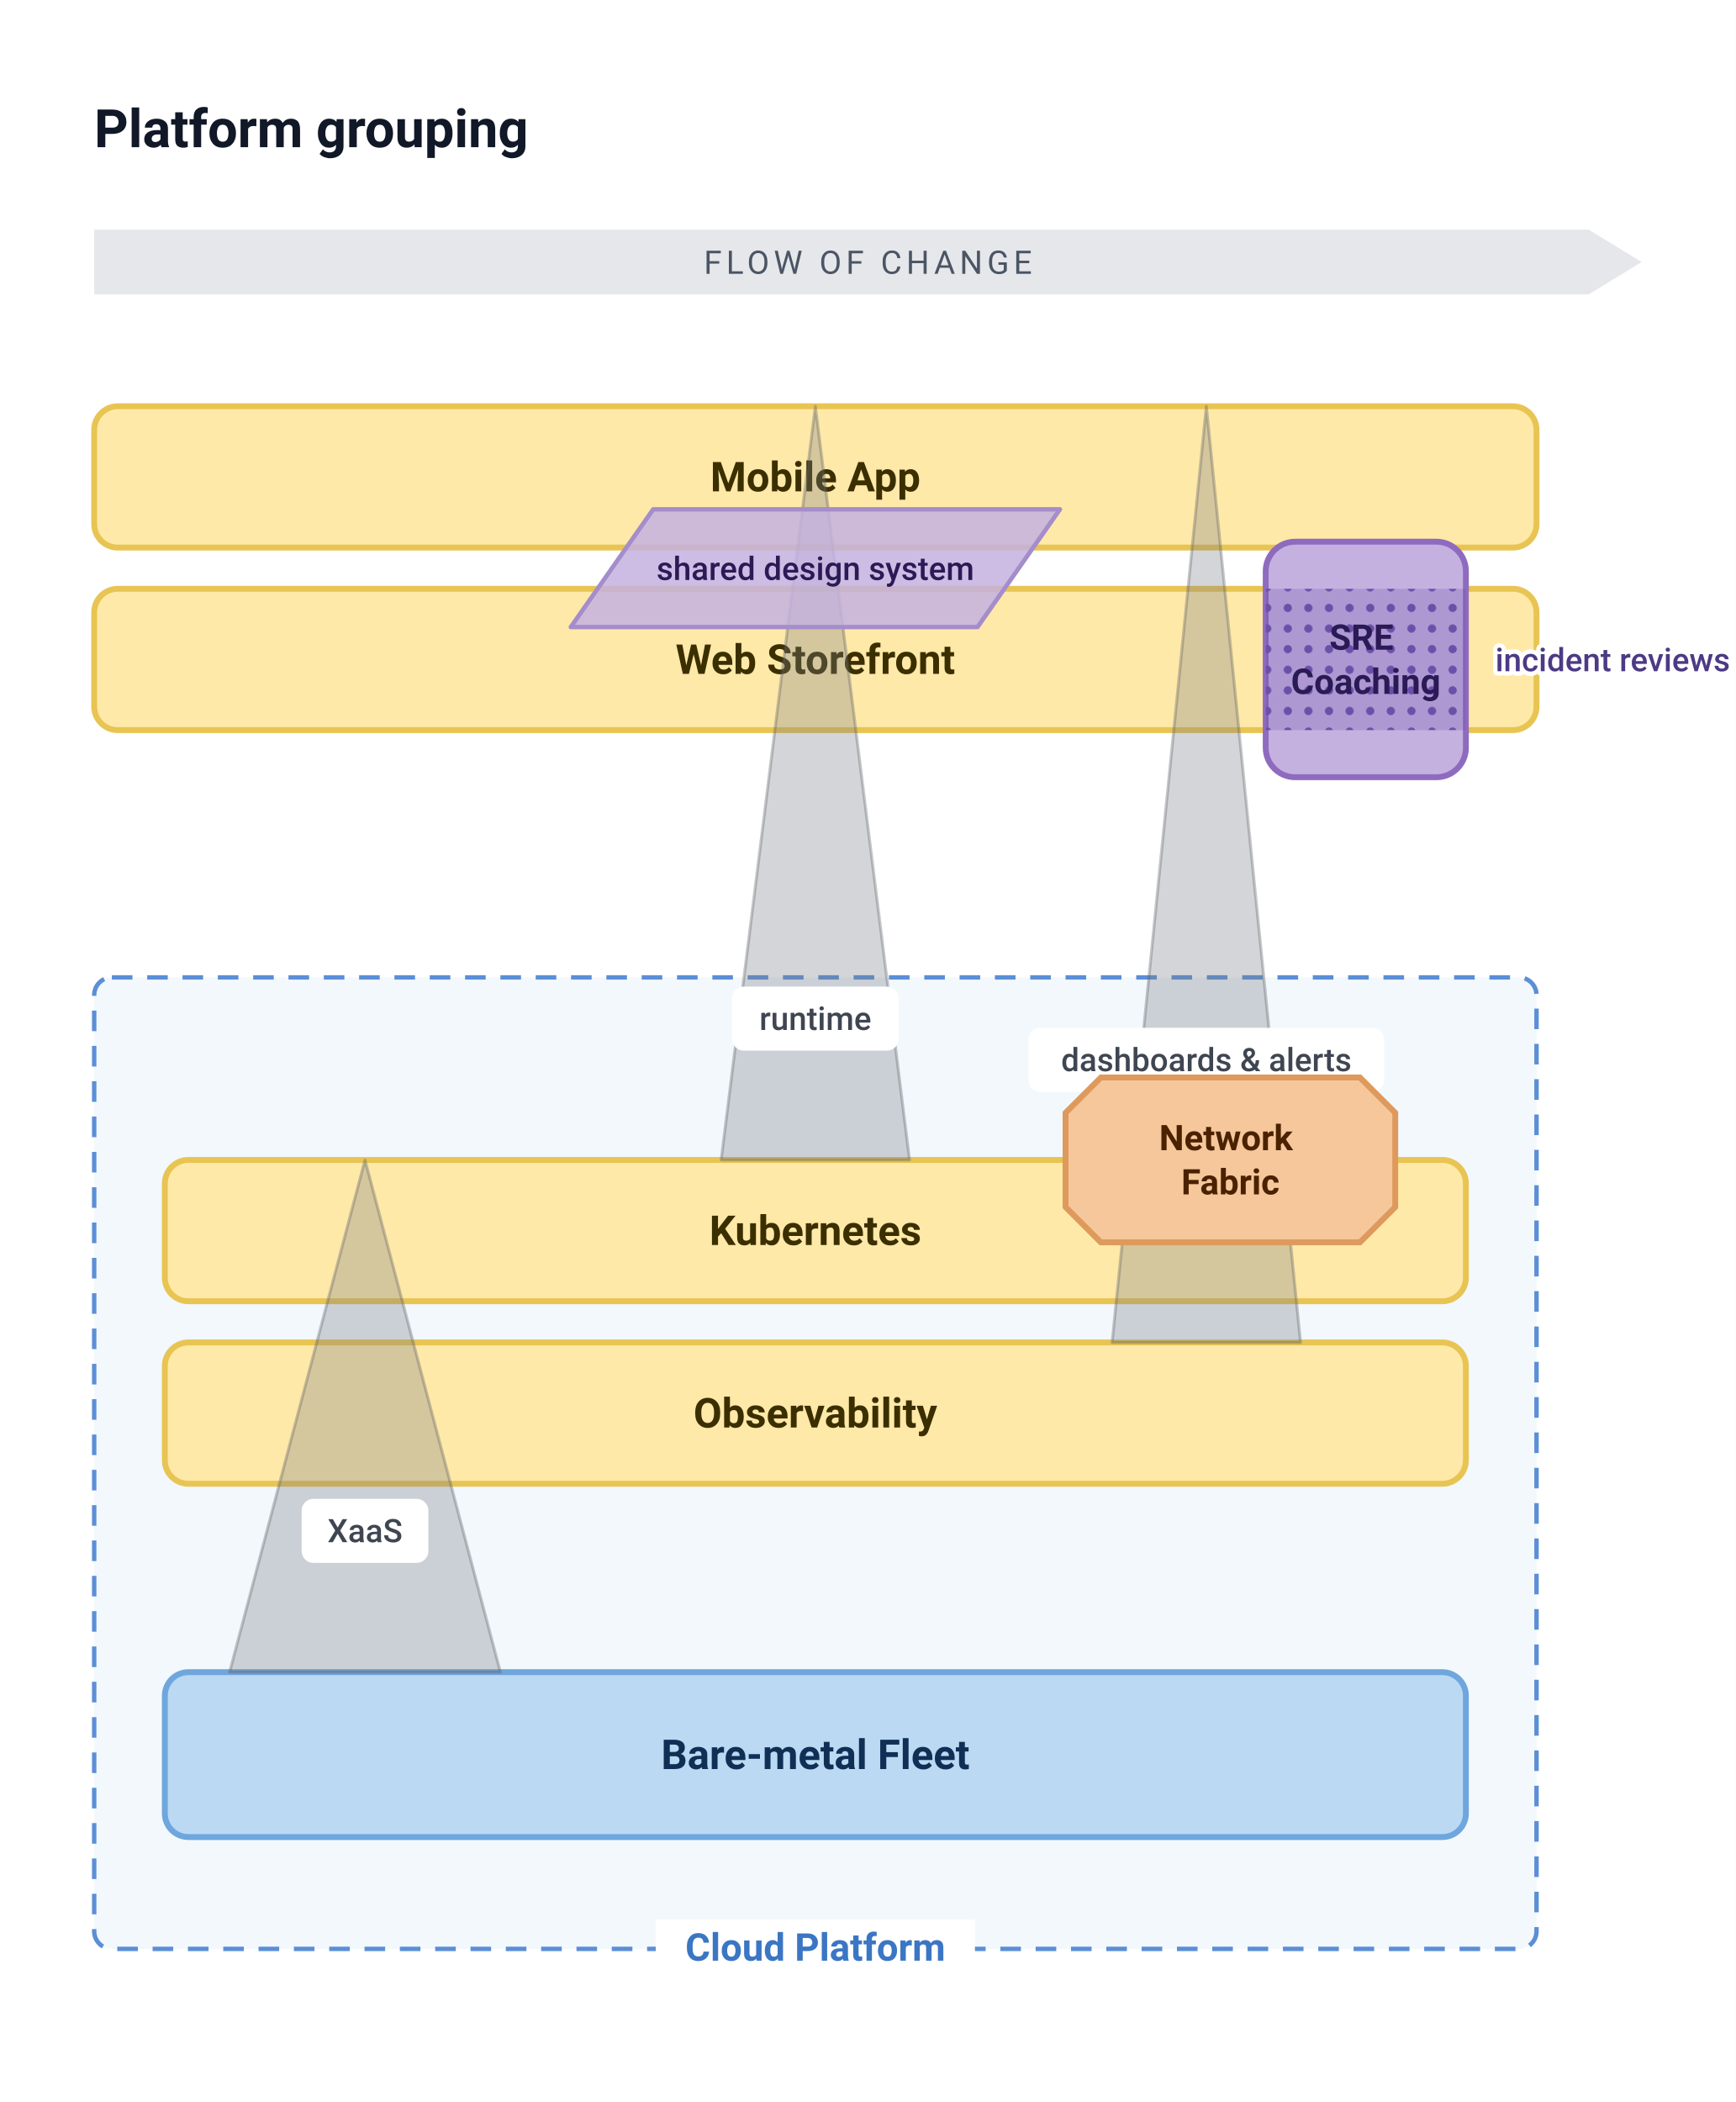
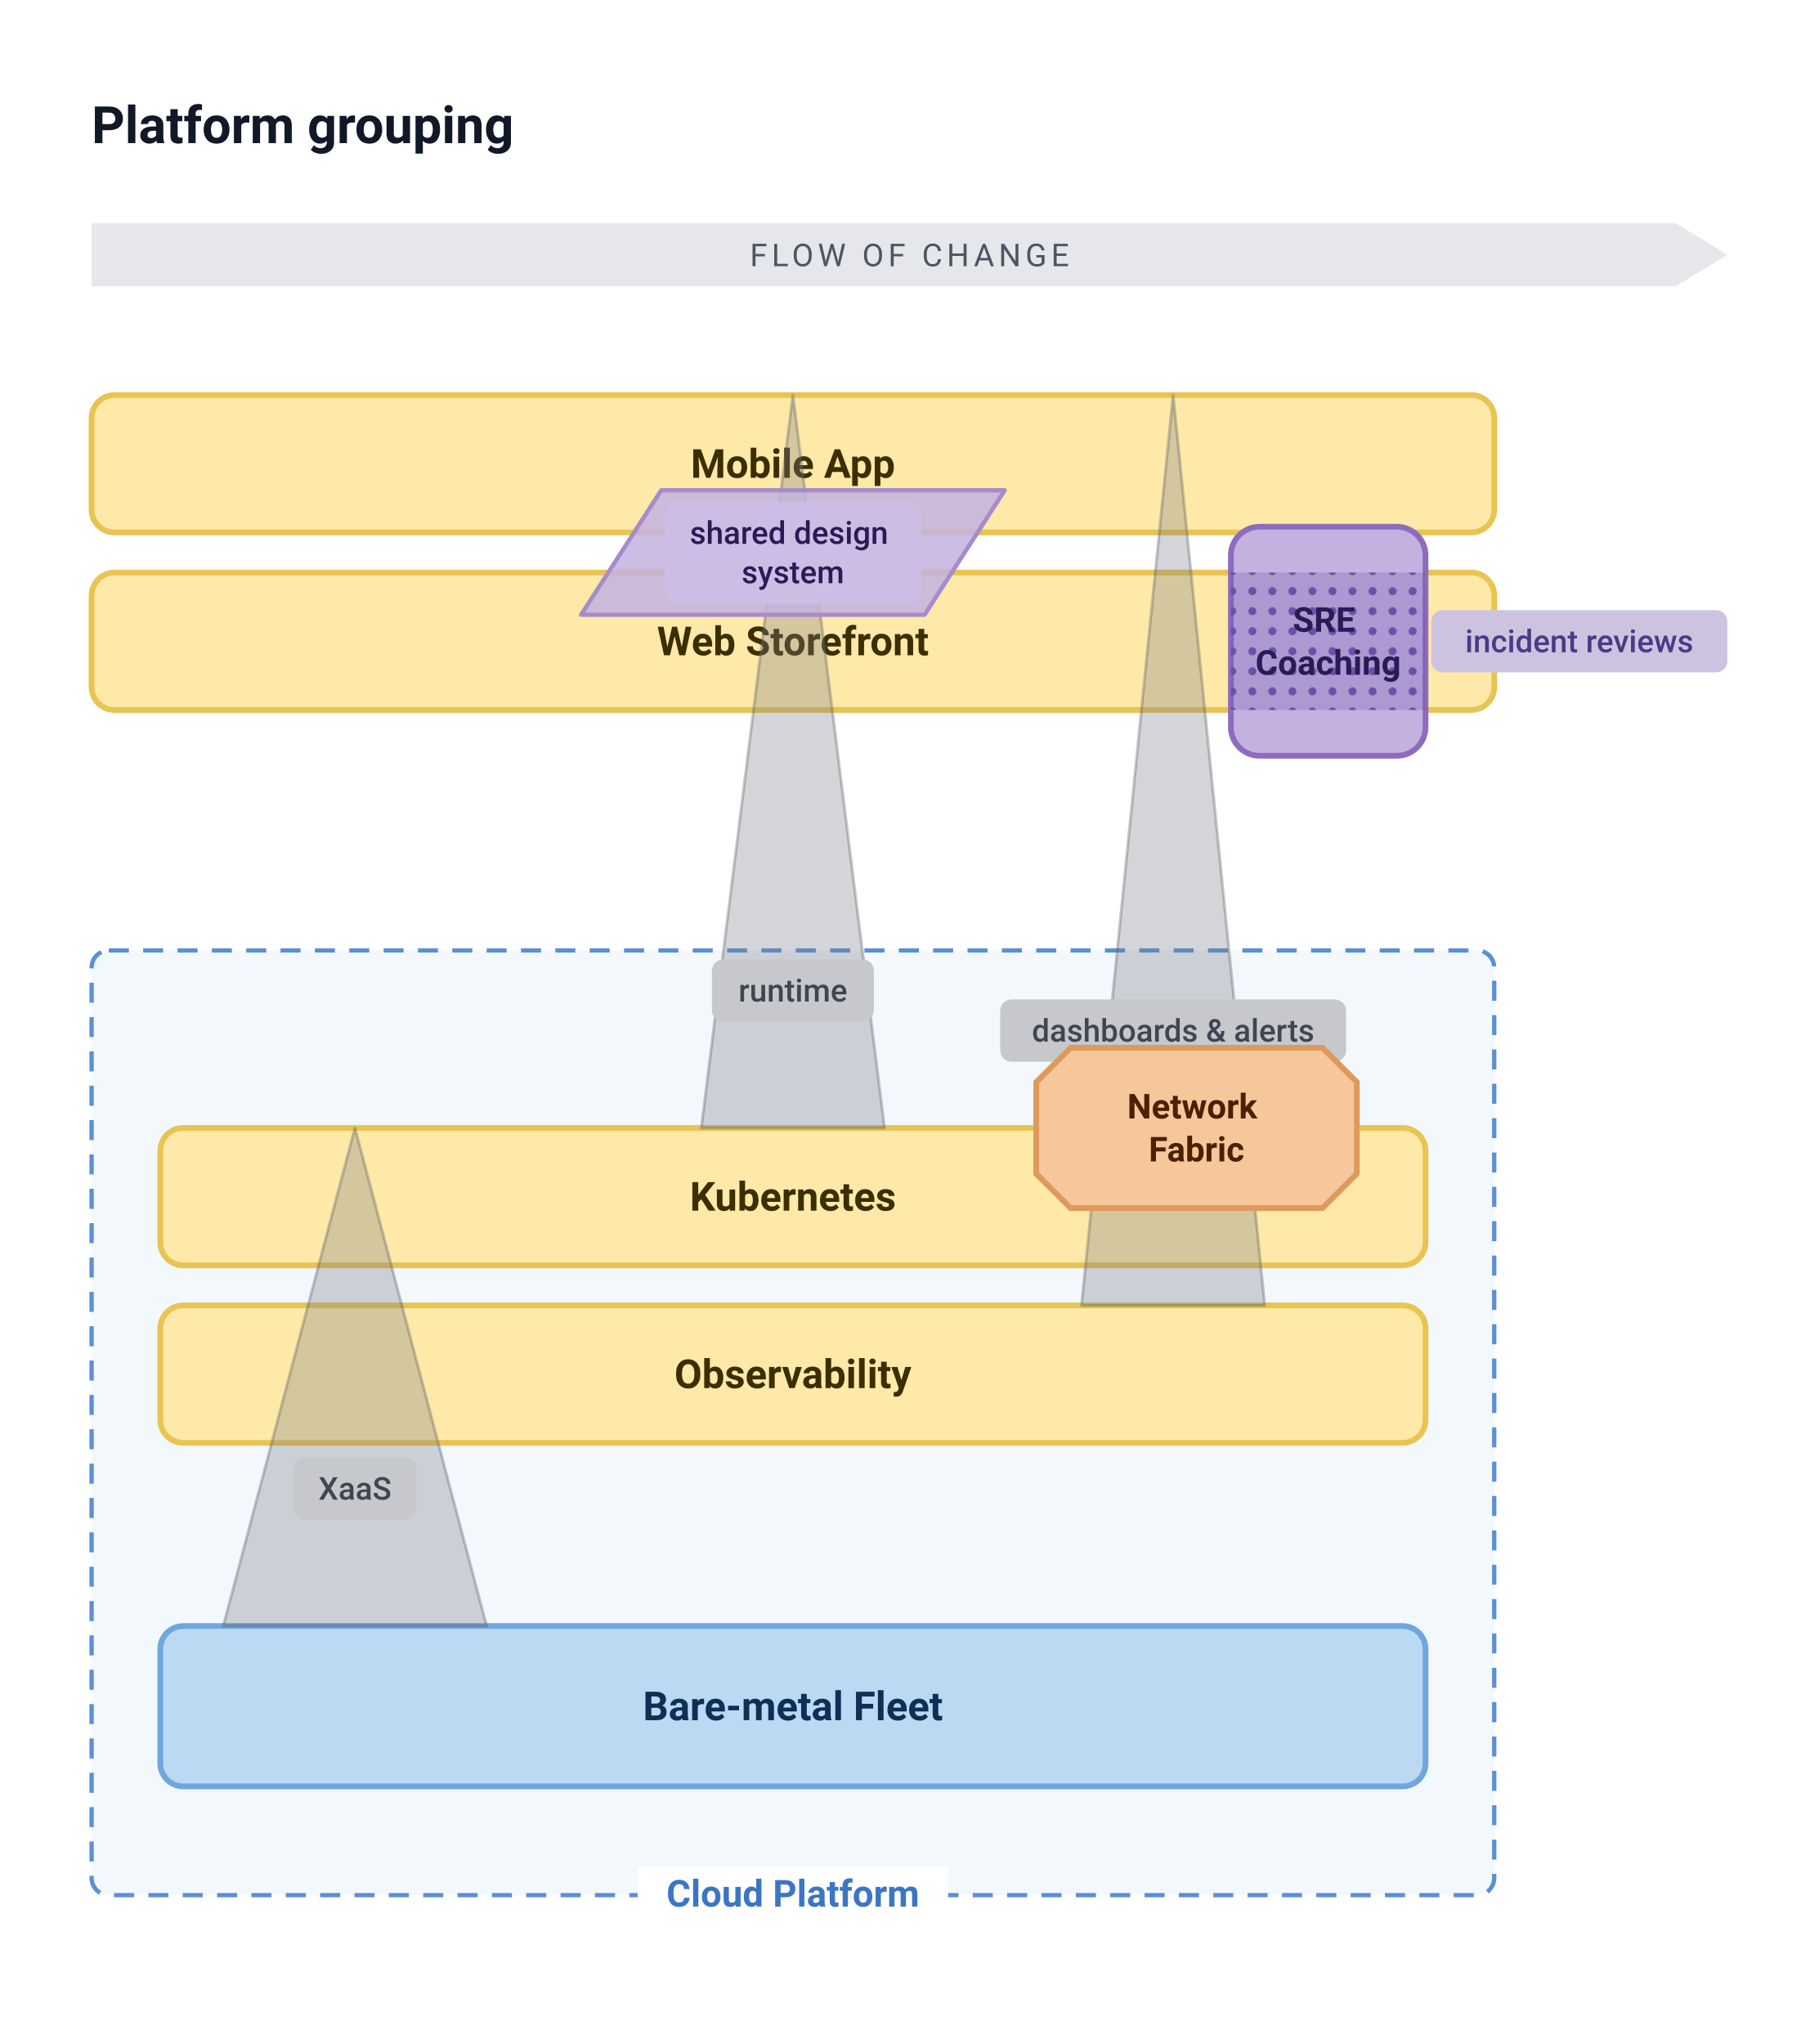
- <svg xmlns="http://www.w3.org/2000/svg" width="589.725" height="714" viewBox="0 0 589.73 714" font-family="system-ui, -apple-system, &quot;Segoe UI&quot;, Roboto, Helvetica, Arial, sans-serif" role="img" aria-label="Platform grouping" data-teamtopo="0.1.0">
+ <svg xmlns="http://www.w3.org/2000/svg" width="635.45" height="714" viewBox="0 0 635.45 714" font-family="system-ui, -apple-system, &quot;Segoe UI&quot;, Roboto, Helvetica, Arial, sans-serif" role="img" aria-label="Platform grouping" data-teamtopo="0.1.0">
  <defs>
    <pattern id="tt-dots" patternUnits="userSpaceOnUse" width="7" height="7">
      <rect width="7" height="7" fill="rgba(107,79,168,0.25)" />
      <circle cx="3.5" cy="3.5" r="1.4" fill="#6B4FA8" />
    </pattern>
  </defs>
-   <rect width="589.725" height="714" fill="#ffffff" class="tt-bg" />
+   <rect width="635.45" height="714" fill="#ffffff" class="tt-bg" />
  <text x="32" y="50" font-size="18" font-weight="700" fill="#111827">Platform grouping</text>
  <g class="tt-flow">
-     <path d="M32,78 H539.73 L557.73,89 L539.73,100 H32 Z" fill="#e5e7eb" />
-     <text x="294.863" y="93" text-anchor="middle" font-size="11" letter-spacing="1.5" fill="#4b5563">FLOW OF CHANGE</text>
+     <path d="M32,78 H585.45 L603.45,89 L585.45,100 H32 Z" fill="#e5e7eb" />
+     <text x="317.725" y="93" text-anchor="middle" font-size="11" letter-spacing="1.5" fill="#4b5563">FLOW OF CHANGE</text>
  </g>
  <g class="tt-frames">
    <g class="tt-frame tt-platform" data-id="cloud">
      <rect x="32" y="332" width="490" height="330" rx="6" fill="rgba(187,217,243,0.18)" stroke="#5B8FD6" stroke-width="1.5" stroke-dasharray="7 5" />
      <rect x="222.785" y="652" width="108.43" height="20" fill="#ffffff" />
      <text x="277" y="666" text-anchor="middle" font-size="13" font-weight="600" fill="#3b76c4">Cloud Platform</text>
    </g>
  </g>
  <g class="tt-lanes">
    <g class="tt-node tt-platform" data-id="bare">
      <rect x="56" y="568" width="442" height="56" rx="8" fill="#BBD9F3" stroke="#6FA6DD" stroke-width="2" />
      <text x="277" y="600.9" text-anchor="middle" font-size="14" fill="#0f2f55" font-weight="600">
        <tspan x="277" dy="0">Bare-metal Fleet</tspan>
      </text>
    </g>
    <g class="tt-node tt-stream" data-id="mobile">
      <rect x="32" y="138" width="490" height="48" rx="8" fill="#FFE9A8" stroke="#E8C453" stroke-width="2" />
      <text x="277" y="166.9" text-anchor="middle" font-size="14" fill="#3b2f00" font-weight="600">
        <tspan x="277" dy="0">Mobile App</tspan>
      </text>
    </g>
    <g class="tt-node tt-stream" data-id="web">
      <rect x="32" y="200" width="490" height="48" rx="8" fill="#FFE9A8" stroke="#E8C453" stroke-width="2" />
      <text x="277" y="228.9" text-anchor="middle" font-size="14" fill="#3b2f00" font-weight="600">
        <tspan x="277" dy="0">Web Storefront</tspan>
      </text>
    </g>
    <g class="tt-node tt-stream" data-id="k8s">
      <rect x="56" y="394" width="442" height="48" rx="8" fill="#FFE9A8" stroke="#E8C453" stroke-width="2" />
      <text x="277" y="422.9" text-anchor="middle" font-size="14" fill="#3b2f00" font-weight="600">
        <tspan x="277" dy="0">Kubernetes</tspan>
      </text>
    </g>
    <g class="tt-node tt-stream" data-id="obs">
      <rect x="56" y="456" width="442" height="48" rx="8" fill="#FFE9A8" stroke="#E8C453" stroke-width="2" />
      <text x="277" y="484.9" text-anchor="middle" font-size="14" fill="#3b2f00" font-weight="600">
        <tspan x="277" dy="0">Observability</tspan>
      </text>
    </g>
  </g>
  <g class="tt-xaas">
    <g class="tt-edge tt-xaas">
      <polygon points="170,568 78,568 124,394" fill="rgba(120,124,132,0.32)" stroke="rgba(90,94,102,0.35)" stroke-width="1" stroke-linejoin="round" />
      <g class="tt-edge-label">
-         <rect x="102.47" y="509.125" width="43.06" height="21.75" rx="4" fill="#ffffff" />
+         <rect x="102.47" y="509.125" width="43.06" height="21.75" rx="4" fill="#c6c8cb" />
        <text x="124" y="523.85" text-anchor="middle" font-size="11" font-weight="500" fill="#3f4652">
          <tspan x="124" dy="0">XaaS</tspan>
        </text>
      </g>
    </g>
    <g class="tt-edge tt-xaas">
      <polygon points="309,394 245,394 277,138" fill="rgba(120,124,132,0.32)" stroke="rgba(90,94,102,0.35)" stroke-width="1" stroke-linejoin="round" />
      <g class="tt-edge-label">
-         <rect x="248.705" y="335.125" width="56.59" height="21.75" rx="4" fill="#ffffff" />
+         <rect x="248.705" y="335.125" width="56.59" height="21.75" rx="4" fill="#c6c8cb" />
        <text x="277" y="349.85" text-anchor="middle" font-size="11" font-weight="500" fill="#3f4652">
          <tspan x="277" dy="0">runtime</tspan>
        </text>
      </g>
    </g>
    <g class="tt-edge tt-xaas">
      <polygon points="441.83,456 377.83,456 409.83,138" fill="rgba(120,124,132,0.32)" stroke="rgba(90,94,102,0.35)" stroke-width="1" stroke-linejoin="round" />
      <g class="tt-edge-label">
-         <rect x="349.415" y="349.125" width="120.83" height="21.75" rx="4" fill="#ffffff" />
+         <rect x="349.415" y="349.125" width="120.83" height="21.75" rx="4" fill="#c6c8cb" />
        <text x="409.83" y="363.85" text-anchor="middle" font-size="11" font-weight="500" fill="#3f4652">
          <tspan x="409.83" dy="0">dashboards &amp; alerts</tspan>
        </text>
      </g>
    </g>
  </g>
  <g class="tt-overlays">
    <g class="tt-node tt-subsystem" data-id="net">
      <path d="M374,366 H462 L474,378 V410 L462,422 H374 L362,410 V378 Z" fill="#F6C79B" stroke="#DE9A5C" stroke-width="2" />
      <text x="418" y="390.7" text-anchor="middle" font-size="12" fill="#4a2200" font-weight="600">
        <tspan x="418" dy="0">Network</tspan>
        <tspan x="418" dy="15">Fabric</tspan>
      </text>
    </g>
    <g class="tt-node tt-enabling" data-id="sre">
      <rect x="430" y="184" width="68" height="80" rx="10" fill="#C4B1E0" stroke="#8E6BBF" stroke-width="2" />
    </g>
  </g>
  <g class="tt-facilitating">
    <g class="tt-edge tt-facilitating">
      <rect x="430" y="200" width="68" height="48" fill="url(#tt-dots)" />
-       <text x="508" y="228" text-anchor="start" font-size="11" font-weight="500" fill="#4c3a85" stroke="#ffffff" stroke-width="3" paint-order="stroke" stroke-linejoin="round">incident reviews</text>
+       <g class="tt-edge-label">
+         <rect x="500" y="213.125" width="103.45" height="21.75" rx="4" fill="#cdc3e1" />
+         <text x="551.725" y="227.85" text-anchor="middle" font-size="11" font-weight="500" fill="#4c3a85">
+           <tspan x="551.725" dy="0">incident reviews</tspan>
+         </text>
+       </g>
    </g>
  </g>
  <g class="tt-overlay-labels">
    <g class="tt-node tt-enabling" data-id="sre">
      <text x="464" y="220.7" text-anchor="middle" font-size="12" fill="#2a1a55" font-weight="600">
        <tspan x="464" dy="0">SRE</tspan>
        <tspan x="464" dy="15">Coaching</tspan>
      </text>
    </g>
  </g>
  <g class="tt-collaboration">
    <g class="tt-edge tt-collaboration">
-       <polygon points="221.91,173 360.09,173 332.09,213 193.91,213" fill="rgba(196,177,224,0.85)" stroke="#A58DCB" stroke-width="1.5" stroke-linejoin="round" />
-       <text x="277" y="197" text-anchor="middle" font-size="11" font-weight="500" fill="#2a1a55" stroke="none" stroke-width="3" paint-order="stroke" stroke-linejoin="round">shared design system</text>
+       <polygon points="231,171.25 351,171.25 323,214.75 203,214.75" fill="rgba(196,177,224,0.85)" stroke="#A58DCB" stroke-width="1.5" stroke-linejoin="round" />
+       <g class="tt-edge-label">
+         <rect x="232.205" y="175.25" width="89.59" height="35.5" rx="4" fill="#cdbde5" />
+         <text x="277" y="189.975" text-anchor="middle" font-size="11" font-weight="500" fill="#2a1a55">
+           <tspan x="277" dy="0">shared design</tspan>
+           <tspan x="277" dy="13.75">system</tspan>
+         </text>
+       </g>
    </g>
  </g>
</svg>
